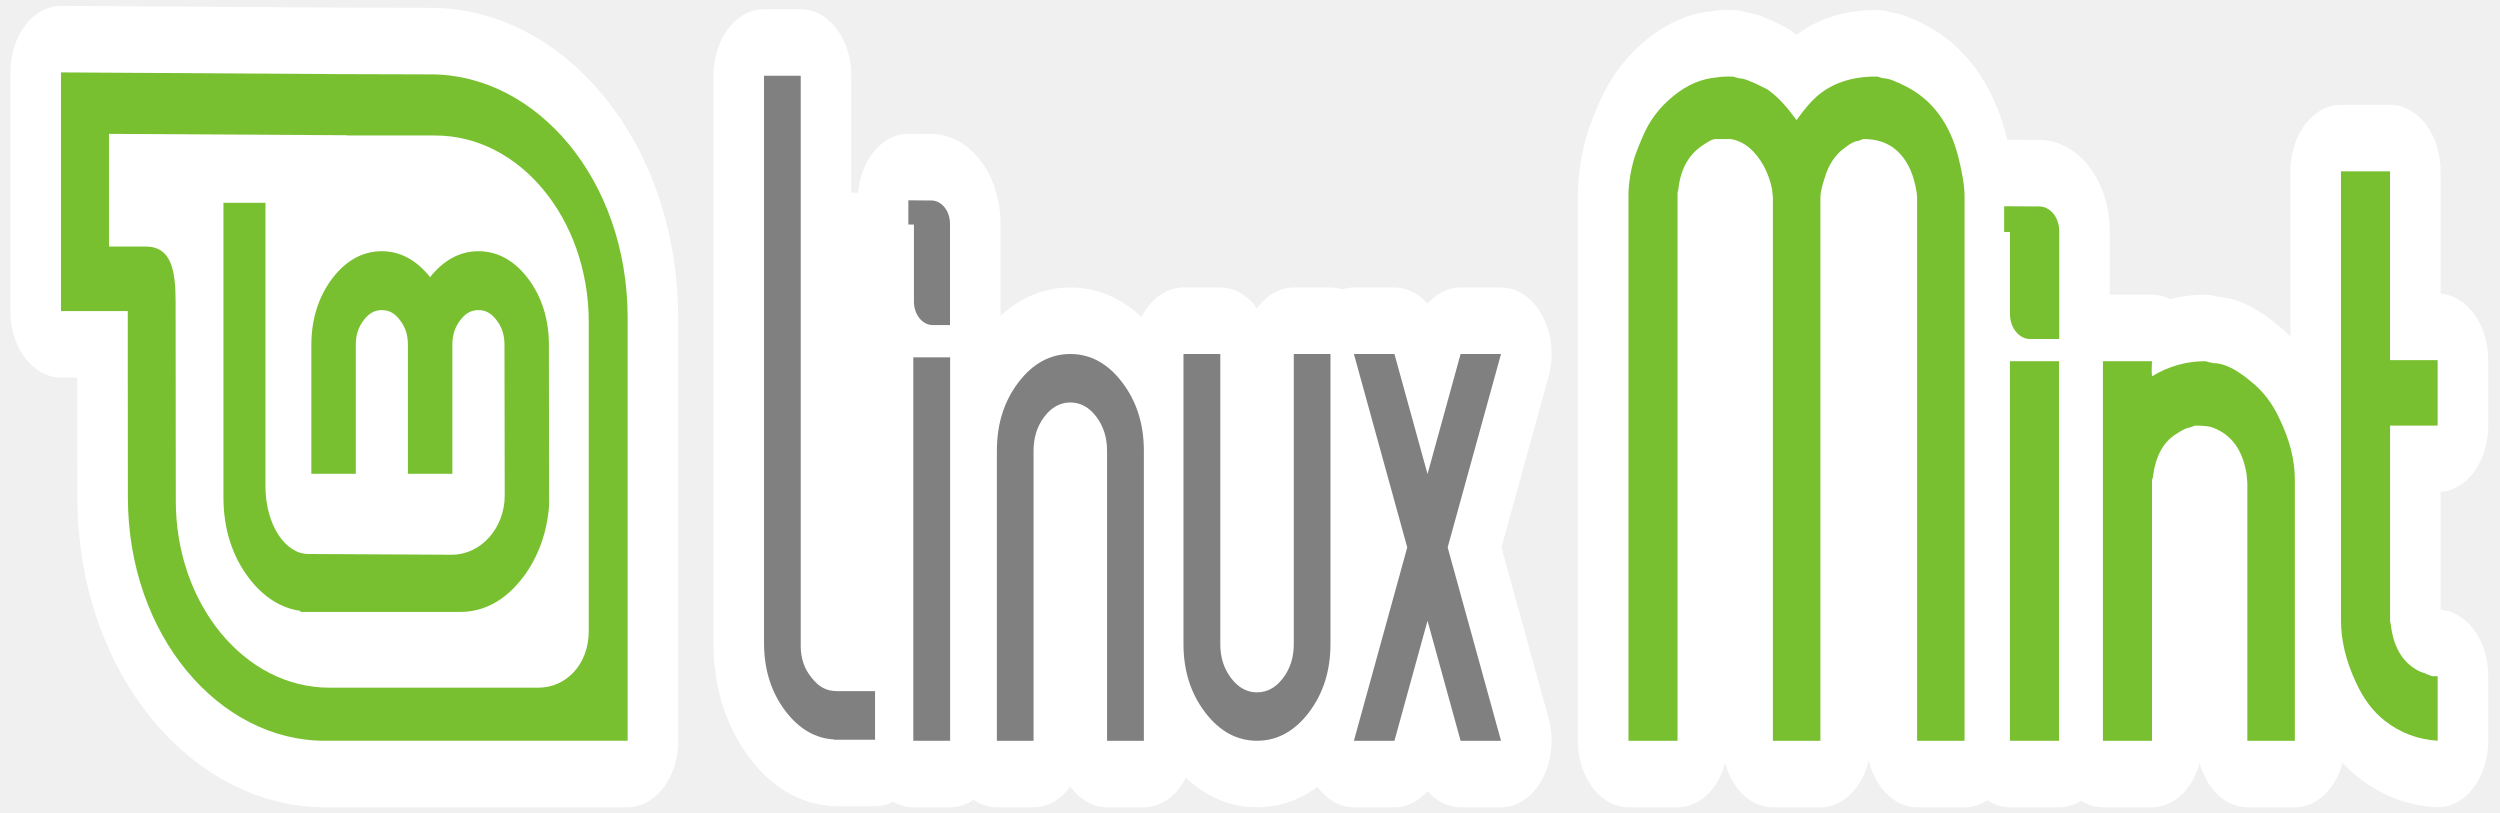
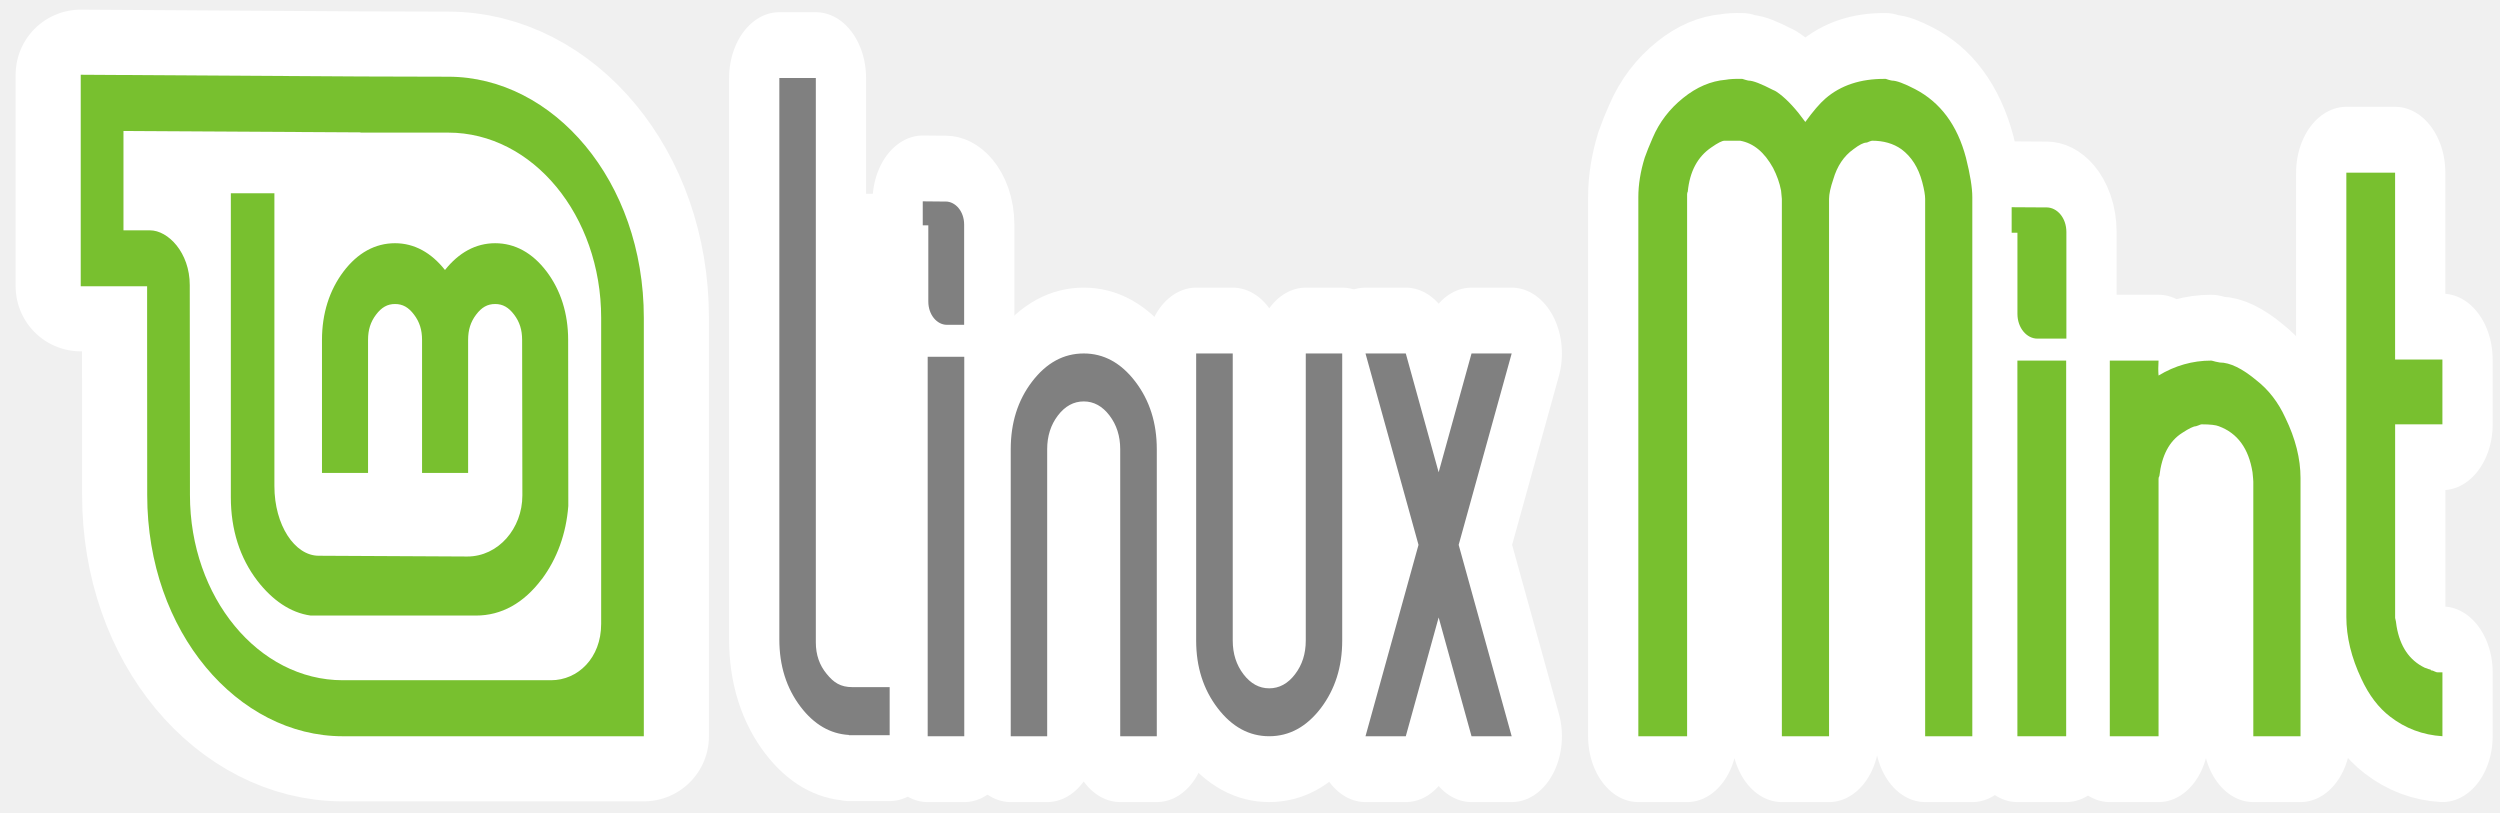
<svg xmlns="http://www.w3.org/2000/svg" xmlns:xlink="http://www.w3.org/1999/xlink" version="1.0" width="240" height="78" id="svg2619">
  <defs id="defs2621">
    <linearGradient id="linearGradient3431">
      <stop id="stop3433" style="stop-color:#3d3d3d;stop-opacity:1" offset="0" />
      <stop id="stop3435" style="stop-color:#000000;stop-opacity:0.114" offset="1" />
    </linearGradient>
    <linearGradient id="linearGradient3312">
      <stop id="stop3314" style="stop-color:#c7f994;stop-opacity:1" offset="0" />
      <stop id="stop3316" style="stop-color:#87cf3e;stop-opacity:1" offset="1" />
    </linearGradient>
    <filter id="filter3291" style="color-interpolation-filters:sRGB">
      <feGaussianBlur id="feGaussianBlur3293" stdDeviation="0.401" />
    </filter>
    <filter id="filter3546" style="color-interpolation-filters:sRGB">
      <feGaussianBlur id="feGaussianBlur3548" stdDeviation="0.16" />
    </filter>
    <linearGradient x1="70.492" y1="416.389" x2="113.642" y2="375.88" id="linearGradient4136" xlink:href="#linearGradient3431" gradientUnits="userSpaceOnUse" gradientTransform="translate(0,80)" spreadMethod="pad" />
    <filter id="filter3469" style="color-interpolation-filters:sRGB">
      <feGaussianBlur id="feGaussianBlur3471" stdDeviation="2.712" />
    </filter>
    <linearGradient x1="61.429" y1="362.143" x2="116.429" y2="408.571" id="linearGradient3538" xlink:href="#linearGradient3312" gradientUnits="userSpaceOnUse" gradientTransform="matrix(2.684162,0,0,2.684162,-89.86586,-904.3234)" />
    <filter id="filter3573" style="color-interpolation-filters:sRGB">
      <feGaussianBlur id="feGaussianBlur3575" stdDeviation="1.628" />
    </filter>
    <filter id="filter3965" style="color-interpolation-filters:sRGB">
      <feGaussianBlur id="feGaussianBlur3967" stdDeviation="2.474" />
    </filter>
    <filter id="filter4006" style="color-interpolation-filters:sRGB">
      <feGaussianBlur id="feGaussianBlur4008" stdDeviation="1.65" />
    </filter>
    <filter id="filter4135" style="color-interpolation-filters:sRGB">
      <feGaussianBlur id="feGaussianBlur4137" stdDeviation="0.747" />
    </filter>
  </defs>
-   <g id="g4341">
-     <g transform="matrix(0.7765903,0,0,1.021742,-364.6108,-110.4989)" id="g4659">
-       <g style="fill:#ffffff;fill-opacity:1;stroke:#ffffff;stroke-width:12.5;stroke-linejoin:round;stroke-miterlimit:4;stroke-dasharray:none;stroke-opacity:1" id="g4645">
-         <path d="m 712.359,177.748 -5.87,0 0,-51.013 c 0,-0.346 -0.115,-0.89 -0.363,-1.599 -0.478,-1.368 -1.336,-2.407 -2.589,-3.116 -1.006,-0.544 -2.226,-0.808 -3.644,-0.808 -0.066,0 -0.181,0.033 -0.363,0.082 -0.181,0.066 -0.297,0.099 -0.363,0.099 -0.346,0 -0.89,0.214 -1.599,0.627 -1.187,0.643 -2.028,1.599 -2.506,2.852 -0.346,0.775 -0.528,1.401 -0.528,1.863 l 0,51.013 -5.87,0 0,-51.013 c 0,-0.05 -0.033,-0.313 -0.099,-0.791 -0.181,-0.725 -0.511,-1.434 -0.989,-2.143 -1.072,-1.484 -2.424,-2.358 -4.105,-2.589 0.181,0 -0.231,0 -1.237,0 -0.066,0 -0.181,0 -0.363,0 -0.181,0 -0.297,0 -0.346,0 -0.297,0 -0.841,0.214 -1.616,0.627 -1.731,0.89 -2.704,2.292 -2.951,4.204 -0.05,0.066 -0.082,0.148 -0.082,0.264 l 0,51.442 -6.067,0 0,-51.178 c 0,-1.187 0.264,-2.44 0.791,-3.743 0.247,-0.544 0.577,-1.154 0.989,-1.88 0.824,-1.484 2.094,-2.753 3.792,-3.792 1.682,-1.039 3.462,-1.616 5.309,-1.731 0.462,-0.066 1.121,-0.099 1.962,-0.082 0.049,-0.017 0.198,0.017 0.445,0.082 0.231,0.049 0.379,0.082 0.445,0.082 0.528,0 1.533,0.297 3.034,0.89 0.231,0.066 0.495,0.181 0.791,0.363 1.022,0.594 2.094,1.484 3.215,2.671 0.956,-1.006 1.781,-1.748 2.506,-2.226 1.896,-1.253 4.369,-1.88 7.387,-1.863 0.066,-0.017 0.214,0.017 0.445,0.082 0.247,0.049 0.396,0.082 0.462,0.082 0.528,0 1.484,0.264 2.852,0.808 3.149,1.253 5.26,3.413 6.331,6.513 0.528,1.599 0.791,2.852 0.791,3.743 l 0,51.178 0,0 0,0 z" id="path4647" style="display:inline;fill:#ffffff;fill-opacity:1;fill-rule:evenodd;stroke:#ffffff;stroke-width:12.5;stroke-linejoin:round;stroke-miterlimit:4;stroke-dasharray:none;stroke-opacity:1" />
-         <polygon points="128.488,40.96 128.488,23.656 128.488,23.656 131.432,23.656 131.432,40.96 " transform="matrix(2.060971,0,0,2.060971,453.1545,93.3311)" id="polygon4649" style="display:inline;fill:#ffffff;fill-opacity:1;fill-rule:evenodd;stroke:#ffffff;stroke-width:6.065;stroke-linejoin:round;stroke-miterlimit:4;stroke-dasharray:none;stroke-opacity:1" />
-         <path d="m 753.183,177.748 -5.87,0 0,-24.171 c 0,-0.115 -0.035,-0.412 -0.099,-0.89 -0.478,-2.259 -1.863,-3.71 -4.188,-4.369 -0.363,-0.115 -1.074,-0.181 -2.143,-0.181 -0.066,0 -0.198,0.033 -0.396,0.099 -0.214,0.066 -0.311,0.082 -0.311,0.082 -0.299,0 -0.876,0.214 -1.698,0.627 -1.616,0.775 -2.556,2.143 -2.852,4.105 -0.066,0.066 -0.101,0.148 -0.101,0.264 l 0,24.435 -6.065,0 0,-35.663 6.065,0 c -0.047,0.546 -0.047,1.006 0,1.418 2.044,-0.94 4.223,-1.418 6.548,-1.418 0.064,0 0.229,0.035 0.544,0.101 0.299,0.047 0.478,0.08 0.528,0.08 1.253,0 2.788,0.561 4.567,1.698 1.502,0.892 2.706,2.077 3.594,3.563 1.253,1.962 1.88,3.875 1.88,5.705 l 0,24.515 -0.002,0 z" id="path4651" style="display:inline;fill:#ffffff;fill-opacity:1;fill-rule:evenodd;stroke:#ffffff;stroke-width:12.5;stroke-linejoin:round;stroke-miterlimit:4;stroke-dasharray:none;stroke-opacity:1" />
-         <path d="m 770.841,148.136 -5.886,0 0,18.384 c 0.066,0.165 0.132,0.445 0.181,0.791 0.429,1.913 1.585,3.217 3.479,3.924 0.412,0.115 0.643,0.181 0.709,0.181 0.066,0 0.082,0.033 0.082,0.082 0,0 0.033,0 0.099,0 0.066,0 0.181,0.033 0.363,0.099 0.165,0.066 0.299,0.082 0.346,0.082 0.066,0 0.165,0 0.313,0 0.148,0 0.247,0 0.313,0 l 0,6.067 c -2.442,-0.117 -4.617,-0.742 -6.513,-1.863 -1.434,-0.841 -2.622,-2.028 -3.563,-3.578 -1.251,-2.011 -1.878,-3.99 -1.878,-5.884 l 0,-42.178 6.065,0 0,17.741 5.886,0 0,6.15 0.002,0 0,0 z" id="path4653" style="display:inline;fill:#ffffff;fill-opacity:1;fill-rule:evenodd;stroke:#ffffff;stroke-width:12.5;stroke-linejoin:round;stroke-miterlimit:4;stroke-dasharray:none;stroke-opacity:1" />
-         <path d="m 720.444,140 c -1.298,0 -2.474,-1 -2.474,-2.351 l 0,-0.579 0,0 0,-7.124 -0.719,0 0,-2.421 3.773,0.018 0.561,0 c 1.316,0 2.474,0.983 2.474,2.334 l 0,10.124 -3.615,0 0,0 0,0 z" id="path4655" style="display:inline;fill:#ffffff;fill-opacity:1;fill-rule:evenodd;stroke:#ffffff;stroke-width:12.5;stroke-linejoin:round;stroke-miterlimit:4;stroke-dasharray:none;stroke-opacity:1" />
-       </g>
-       <rect style="fill:#ffffff;fill-opacity:1;stroke:none;stroke-width:12.5;stroke-linecap:round;stroke-linejoin:round;stroke-miterlimit:4;stroke-dasharray:none;stroke-opacity:1" id="rect4657" width="4.75" height="4.75" x="697.5" y="125" />
+   <g id="g4201">
+     <g transform="matrix(0.7716923,0,0,1.011223,-360.3779,-109.0635)" id="g4645" style="fill:#ffffff;fill-opacity:1;stroke:#ffffff;stroke-width:12.5;stroke-linejoin:round;stroke-miterlimit:4;stroke-dasharray:none;stroke-opacity:1">
+       <path style="display:inline;fill:#ffffff;fill-opacity:1;fill-rule:evenodd;stroke:#ffffff;stroke-width:12.5;stroke-linejoin:round;stroke-miterlimit:4;stroke-dasharray:none;stroke-opacity:1" id="path4647" d="m 712.359,177.748 -5.87,0 0,-51.013 c 0,-0.346 -0.115,-0.89 -0.363,-1.599 -0.478,-1.368 -1.336,-2.407 -2.589,-3.116 -1.006,-0.544 -2.226,-0.808 -3.644,-0.808 -0.066,0 -0.181,0.033 -0.363,0.082 -0.181,0.066 -0.297,0.099 -0.363,0.099 -0.346,0 -0.89,0.214 -1.599,0.627 -1.187,0.643 -2.028,1.599 -2.506,2.852 -0.346,0.775 -0.528,1.401 -0.528,1.863 l 0,51.013 -5.87,0 0,-51.013 c 0,-0.05 -0.033,-0.313 -0.099,-0.791 -0.181,-0.725 -0.511,-1.434 -0.989,-2.143 -1.072,-1.484 -2.424,-2.358 -4.105,-2.589 0.181,0 -0.231,0 -1.237,0 -0.066,0 -0.181,0 -0.363,0 -0.181,0 -0.297,0 -0.346,0 -0.297,0 -0.841,0.214 -1.616,0.627 -1.731,0.89 -2.704,2.292 -2.951,4.204 -0.05,0.066 -0.082,0.148 -0.082,0.264 l 0,51.442 -6.067,0 0,-51.178 c 0,-1.187 0.264,-2.44 0.791,-3.743 0.247,-0.544 0.577,-1.154 0.989,-1.88 0.824,-1.484 2.094,-2.753 3.792,-3.792 1.682,-1.039 3.462,-1.616 5.309,-1.731 0.462,-0.066 1.121,-0.099 1.962,-0.082 0.049,-0.017 0.198,0.017 0.445,0.082 0.231,0.049 0.379,0.082 0.445,0.082 0.528,0 1.533,0.297 3.034,0.89 0.231,0.066 0.495,0.181 0.791,0.363 1.022,0.594 2.094,1.484 3.215,2.671 0.956,-1.006 1.781,-1.748 2.506,-2.226 1.896,-1.253 4.369,-1.88 7.387,-1.863 0.066,-0.017 0.214,0.017 0.445,0.082 0.247,0.049 0.396,0.082 0.462,0.082 0.528,0 1.484,0.264 2.852,0.808 3.149,1.253 5.26,3.413 6.331,6.513 0.528,1.599 0.791,2.852 0.791,3.743 l 0,51.178 0,0 0,0 z" />
+       <polygon style="display:inline;fill:#ffffff;fill-opacity:1;fill-rule:evenodd;stroke:#ffffff;stroke-width:6.065;stroke-linejoin:round;stroke-miterlimit:4;stroke-dasharray:none;stroke-opacity:1" id="polygon4649" transform="matrix(2.060971,0,0,2.060971,453.1545,93.3311)" points="131.432,23.656 131.432,40.96 128.488,40.96 128.488,23.656 128.488,23.656 " />
+       <path style="display:inline;fill:#ffffff;fill-opacity:1;fill-rule:evenodd;stroke:#ffffff;stroke-width:12.5;stroke-linejoin:round;stroke-miterlimit:4;stroke-dasharray:none;stroke-opacity:1" id="path4651" d="m 753.183,177.748 -5.87,0 0,-24.171 c 0,-0.115 -0.035,-0.412 -0.099,-0.89 -0.478,-2.259 -1.863,-3.71 -4.188,-4.369 -0.363,-0.115 -1.074,-0.181 -2.143,-0.181 -0.066,0 -0.198,0.033 -0.396,0.099 -0.214,0.066 -0.311,0.082 -0.311,0.082 -0.299,0 -0.876,0.214 -1.698,0.627 -1.616,0.775 -2.556,2.143 -2.852,4.105 -0.066,0.066 -0.101,0.148 -0.101,0.264 l 0,24.435 -6.065,0 0,-35.663 6.065,0 c -0.047,0.546 -0.047,1.006 0,1.418 2.044,-0.94 4.223,-1.418 6.548,-1.418 0.064,0 0.229,0.035 0.544,0.101 0.299,0.047 0.478,0.08 0.528,0.08 1.253,0 2.788,0.561 4.567,1.698 1.502,0.892 2.706,2.077 3.594,3.563 1.253,1.962 1.88,3.875 1.88,5.705 l 0,24.515 -0.002,0 z" />
+       <path style="display:inline;fill:#ffffff;fill-opacity:1;fill-rule:evenodd;stroke:#ffffff;stroke-width:12.5;stroke-linejoin:round;stroke-miterlimit:4;stroke-dasharray:none;stroke-opacity:1" id="path4653" d="m 770.841,148.136 -5.886,0 0,18.384 c 0.066,0.165 0.132,0.445 0.181,0.791 0.429,1.913 1.585,3.217 3.479,3.924 0.412,0.115 0.643,0.181 0.709,0.181 0.066,0 0.082,0.033 0.082,0.082 0,0 0.033,0 0.099,0 0.066,0 0.181,0.033 0.363,0.099 0.165,0.066 0.299,0.082 0.346,0.082 0.066,0 0.165,0 0.313,0 0.148,0 0.247,0 0.313,0 l 0,6.067 c -2.442,-0.117 -4.617,-0.742 -6.513,-1.863 -1.434,-0.841 -2.622,-2.028 -3.563,-3.578 -1.251,-2.011 -1.878,-3.99 -1.878,-5.884 l 0,-42.178 6.065,0 0,17.741 5.886,0 0,6.15 0.002,0 0,0 z" />
+       <path style="display:inline;fill:#ffffff;fill-opacity:1;fill-rule:evenodd;stroke:#ffffff;stroke-width:12.5;stroke-linejoin:round;stroke-miterlimit:4;stroke-dasharray:none;stroke-opacity:1" id="path4655" d="m 720.444,140 c -1.298,0 -2.474,-1 -2.474,-2.351 l 0,-0.579 0,0 0,-7.124 -0.719,0 0,-2.421 3.773,0.018 0.561,0 c 1.316,0 2.474,0.983 2.474,2.334 l 0,10.124 -3.615,0 0,0 0,0 z" />
    </g>
-     <rect y="43.75" x="208.5" height="26" width="5.25" id="rect3428" style="fill:#ffffff;fill-opacity:1;stroke:none;stroke-width:22;stroke-linecap:round;stroke-linejoin:round;stroke-miterlimit:4;stroke-dasharray:none;stroke-opacity:1" />
+     <rect y="17.339" x="177.877" height="52.47" width="4.666" id="rect4657" style="fill:#ffffff;fill-opacity:1;stroke:none;stroke-width:12.5;stroke-linecap:round;stroke-linejoin:round;stroke-miterlimit:4;stroke-dasharray:none;stroke-opacity:1" />
+     <rect y="43.667" x="209.333" height="26" width="5" id="rect3392" style="fill:#ffffff;fill-opacity:1;stroke:none;stroke-width:12.5;stroke-linecap:round;stroke-linejoin:round;stroke-miterlimit:4;stroke-dasharray:none;stroke-opacity:1" />
  </g>
-   <g id="g4670" transform="matrix(0.7765903,0,0,1.021742,-364.6108,-110.4989)">
+   <g id="g4670" transform="matrix(0.7716923,0,0,1.011223,-360.3779,-109.0635)">
    <g style="fill:#ffffff;fill-opacity:1;stroke:#ffffff;stroke-width:12.5;stroke-linejoin:round;stroke-miterlimit:4;stroke-dasharray:none;stroke-opacity:1" id="g4631">
-       <polygon points="64.168,23.48 64.168,23.48 66.376,23.48 66.376,40.96 64.168,40.96 " transform="matrix(2.060971,0,0,2.060971,450.1545,93.3311)" id="polygon4633" style="display:inline;fill:#ffffff;fill-opacity:1;fill-rule:evenodd;stroke:#ffffff;stroke-width:6.065;stroke-linejoin:round;stroke-miterlimit:4;stroke-dasharray:none;stroke-opacity:1" />
+       <polygon points="64.168,23.48 66.376,23.48 66.376,40.96 64.168,40.96 64.168,23.48 " transform="matrix(2.060971,0,0,2.060971,450.1545,93.3311)" id="polygon4633" style="display:inline;fill:#ffffff;fill-opacity:1;fill-rule:evenodd;stroke:#ffffff;stroke-width:6.065;stroke-linejoin:round;stroke-miterlimit:4;stroke-dasharray:none;stroke-opacity:1" />
      <path d="m 610.905,177.748 -4.551,0 0,-27.254 c 0,-1.237 -0.445,-2.308 -1.336,-3.199 -0.89,-0.89 -1.962,-1.333 -3.199,-1.333 -1.253,0 -2.325,0.445 -3.215,1.333 -0.89,0.89 -1.336,1.962 -1.336,3.199 l 0,27.254 -4.534,0 0,-27.254 c 0,-2.49 0.874,-4.633 2.655,-6.412 1.781,-1.781 3.924,-2.673 6.43,-2.673 2.49,0 4.633,0.892 6.414,2.673 1.781,1.779 2.671,3.922 2.671,6.412 l 0,27.254 0,0 z" id="path4635" style="display:inline;fill:#ffffff;fill-opacity:1;fill-rule:evenodd;stroke:#ffffff;stroke-width:12.5;stroke-linejoin:round;stroke-miterlimit:4;stroke-dasharray:none;stroke-opacity:1" />
      <path d="m 633.971,168.662 c 0,2.506 -0.89,4.633 -2.655,6.414 -1.781,1.779 -3.924,2.671 -6.43,2.671 -2.49,0 -4.633,-0.892 -6.414,-2.671 -1.781,-1.781 -2.671,-3.908 -2.671,-6.414 l 0,-27.252 4.551,0 0,27.254 c 0,1.253 0.445,2.308 1.336,3.199 0.89,0.892 1.962,1.336 3.199,1.336 1.253,0 2.325,-0.445 3.215,-1.336 0.89,-0.89 1.335,-1.943 1.335,-3.199 l 0,-27.254 4.534,0 0,27.252 0,0 z" id="path4637" style="display:inline;fill:#ffffff;fill-opacity:1;fill-rule:evenodd;stroke:#ffffff;stroke-width:12.5;stroke-linejoin:round;stroke-miterlimit:4;stroke-dasharray:none;stroke-opacity:1" />
-       <polygon points="89.624,40.96 92.824,32.144 89.624,23.328 92.056,23.328 94.04,28.8 96.024,23.328 98.448,23.328 95.248,32.144 98.448,40.96 98.448,40.96 96.024,40.96 94.04,35.488 92.056,40.96 " transform="matrix(2.060971,0,0,2.060971,452.1545,93.3311)" id="polygon4639" style="display:inline;fill:#ffffff;fill-opacity:1;fill-rule:evenodd;stroke:#ffffff;stroke-width:6.065;stroke-linejoin:round;stroke-miterlimit:4;stroke-dasharray:none;stroke-opacity:1" />
+       <polygon points="92.056,40.96 89.624,40.96 92.824,32.144 89.624,23.328 92.056,23.328 94.04,28.8 96.024,23.328 98.448,23.328 95.248,32.144 98.448,40.96 98.448,40.96 96.024,40.96 94.04,35.488 " transform="matrix(2.060971,0,0,2.060971,452.1545,93.3311)" id="polygon4639" style="display:inline;fill:#ffffff;fill-opacity:1;fill-rule:evenodd;stroke:#ffffff;stroke-width:6.065;stroke-linejoin:round;stroke-miterlimit:4;stroke-dasharray:none;stroke-opacity:1" />
      <path d="m 584.789,138.689 c -1.22,0 -2.308,-0.94 -2.308,-2.209 l 0,-0.544 0,0 0,-6.694 -0.692,0 0,-2.275 2.313,0.017 0.528,0 c 1.22,0 2.308,0.923 2.308,2.193 l 0,9.513 -2.148,0 0,0 0,0 z" id="path4641" style="display:inline;fill:#ffffff;fill-opacity:1;fill-rule:evenodd;stroke:#ffffff;stroke-width:12.5;stroke-linejoin:round;stroke-miterlimit:4;stroke-dasharray:none;stroke-opacity:1" />
      <path d="m 563.948,115.26 0,53.287 c 0,2.506 0.878,4.638 2.659,6.419 1.673,1.671 3.677,2.557 5.989,2.659 l 0,0.027 0.457,0 4.62,0 0,-4.566 -4.62,0 c -1.484,0 -2.333,-0.421 -3.223,-1.262 -0.89,-0.822 -1.343,-1.811 -1.343,-2.981 l 0,-53.582 -4.539,0 z" id="path4643" style="display:inline;fill:#ffffff;fill-opacity:1;fill-rule:evenodd;stroke:#ffffff;stroke-width:12.5;stroke-linejoin:round;stroke-miterlimit:4;stroke-dasharray:none;stroke-opacity:1" />
    </g>
    <rect y="126.25" x="573.25" height="41.5" width="4" id="rect4668" style="fill:#ffffff;fill-opacity:1;stroke:none;stroke-width:12.5;stroke-linecap:round;stroke-linejoin:round;stroke-miterlimit:4;stroke-dasharray:none;stroke-opacity:1" />
  </g>
-   <g id="g4437" transform="matrix(0.7765903,0,0,1.021742,-364.6108,-110.4989)">
-     <path d="m 509.64,177.748 c -13.026,0 -24.33,-9.875 -24.33,-22.889 l -0.012,-13.456 0,-4.03 -8.258,0 0,-22.424 34.826,0.164 10.894,0.023 c 13.038,0 24.33,9.863 24.33,22.889 l 0,39.722 -37.45,0 0,0 0,0 z" id="path4403" style="display:inline;overflow:visible;visibility:visible;opacity:1;fill:#ffffff;fill-opacity:1;fill-rule:evenodd;stroke:#ffffff;stroke-width:12.5;stroke-linejoin:round;stroke-miterlimit:4;stroke-dasharray:none;stroke-opacity:1;marker:none;enable-background:accumulate" />
-     <path style="display:inline;overflow:visible;visibility:visible;opacity:1;fill:#78c02f;fill-opacity:1;fill-rule:evenodd;stroke:none;stroke-width:0;stroke-miterlimit:4;stroke-dasharray:none;marker:none;enable-background:accumulate" id="path3543" d="m 509.64,177.748 c -13.026,0 -24.33,-9.875 -24.33,-22.889 l -0.012,-13.456 0,-4.03 -8.258,0 0,-22.424 34.826,0.164 10.894,0.023 c 13.038,0 24.33,9.863 24.33,22.889 l 0,39.722 -37.45,0 0,0 0,0 z" />
-     <path style="display:inline;fill:#ffffff;fill-opacity:1;fill-rule:evenodd" id="path2576" d="m 542.283,167.432 c 0,-8.636 0,-29.007 0,-29.007 0,-9.691 -8.499,-17.547 -18.984,-17.547 l -10.883,0 0,-0.023 -29.435,-0.129 0,10.584 c 0,0 2.403,0 4.518,0 3.154,0 3.711,2.177 3.711,5.191 l 0.023,18.711 c 0,9.691 8.499,17.547 18.973,17.547 l 25.861,0 c 3.315,0 6.216,-2.1 6.216,-5.326 z" />
-     <path style="display:inline;overflow:visible;visibility:visible;fill:#78c02f;fill-opacity:1;fill-rule:evenodd;stroke:none;stroke-width:4.767;marker:none;enable-background:accumulate" id="path2620" d="m 516.7,131.751 c -2.36,0 -4.457,0.876 -6.142,2.578 -1.684,1.701 -2.568,3.825 -2.568,6.221 l 0,12.114 5.495,0 0,-12.114 c 0,-0.919 0.3,-1.637 0.956,-2.299 0.658,-0.665 1.355,-0.966 2.26,-0.966 0.924,0 1.61,0.299 2.27,0.966 0.656,0.663 0.956,1.381 0.956,2.299 l 0,12.114 5.495,0 0,-12.114 c 0,-0.919 0.3,-1.637 0.956,-2.299 0.659,-0.666 1.346,-0.966 2.27,-0.966 0.905,0 1.602,0.301 2.26,0.966 0.656,0.663 0.956,1.381 0.956,2.299 l 0.03,14.155 c 0,3.019 -2.876,5.564 -6.57,5.564 l -17.718,-0.07 c -2.851,0 -5.286,-2.775 -5.286,-6.341 l 0,-26.656 -5.196,0 0,27.681 c 0,2.937 1.075,5.512 3.165,7.595 1.787,1.764 3.936,2.808 6.351,3.066 l 0,0.1 19.729,0 c 3.032,0 5.695,-1.127 7.844,-3.315 l 0.01,0 c 1.827,-1.878 2.896,-4.127 3.155,-6.659 l -0.02,-15.12 c 0,-2.397 -0.884,-4.52 -2.568,-6.221 -1.685,-1.702 -3.782,-2.578 -6.142,-2.578 -2.317,0 -4.343,0.861 -5.982,2.439 -1.634,-1.575 -3.647,-2.439 -5.963,-2.439 z" />
-   </g>
-   <g id="g4623" transform="matrix(0.7765903,0,0,1.021742,-364.6108,-110.4989)">
-     <polygon points="64.168,23.48 64.168,23.48 66.376,23.48 66.376,40.96 64.168,40.96 " transform="matrix(2.060971,0,0,2.060971,450.1545,93.3311)" id="polygon2586" style="display:inline;fill:#808080;fill-opacity:1;fill-rule:evenodd;stroke:#78c02f;stroke-width:0;stroke-miterlimit:4;stroke-dasharray:none;stroke-opacity:1" />
+   <g id="g4623" transform="matrix(0.7716923,0,0,1.011223,-360.3779,-109.0635)">
+     <polygon points="64.168,23.48 66.376,23.48 66.376,40.96 64.168,40.96 64.168,23.48 " transform="matrix(2.060971,0,0,2.060971,450.1545,93.3311)" id="polygon2586" style="display:inline;fill:#808080;fill-opacity:1;fill-rule:evenodd;stroke:#78c02f;stroke-width:0;stroke-miterlimit:4;stroke-dasharray:none;stroke-opacity:1" />
    <path d="m 610.905,177.748 -4.551,0 0,-27.254 c 0,-1.237 -0.445,-2.308 -1.336,-3.199 -0.89,-0.89 -1.962,-1.333 -3.199,-1.333 -1.253,0 -2.325,0.445 -3.215,1.333 -0.89,0.89 -1.336,1.962 -1.336,3.199 l 0,27.254 -4.534,0 0,-27.254 c 0,-2.49 0.874,-4.633 2.655,-6.412 1.781,-1.781 3.924,-2.673 6.43,-2.673 2.49,0 4.633,0.892 6.414,2.673 1.781,1.779 2.671,3.922 2.671,6.412 l 0,27.254 0,0 z" id="path2588" style="display:inline;fill:#808080;fill-opacity:1;fill-rule:evenodd;stroke:#78c02f;stroke-width:0;stroke-miterlimit:4;stroke-dasharray:none;stroke-opacity:1" />
    <path d="m 633.971,168.662 c 0,2.506 -0.89,4.633 -2.655,6.414 -1.781,1.779 -3.924,2.671 -6.43,2.671 -2.49,0 -4.633,-0.892 -6.414,-2.671 -1.781,-1.781 -2.671,-3.908 -2.671,-6.414 l 0,-27.252 4.551,0 0,27.254 c 0,1.253 0.445,2.308 1.336,3.199 0.89,0.892 1.962,1.336 3.199,1.336 1.253,0 2.325,-0.445 3.215,-1.336 0.89,-0.89 1.335,-1.943 1.335,-3.199 l 0,-27.254 4.534,0 0,27.252 0,0 z" id="path2590" style="display:inline;fill:#808080;fill-opacity:1;fill-rule:evenodd;stroke:#78c02f;stroke-width:0;stroke-miterlimit:4;stroke-dasharray:none;stroke-opacity:1" />
-     <polygon points="89.624,40.96 92.824,32.144 89.624,23.328 92.056,23.328 94.04,28.8 96.024,23.328 98.448,23.328 95.248,32.144 98.448,40.96 98.448,40.96 96.024,40.96 94.04,35.488 92.056,40.96 " transform="matrix(2.060971,0,0,2.060971,452.1545,93.3311)" id="polygon2592" style="display:inline;fill:#808080;fill-opacity:1;fill-rule:evenodd;stroke:#78c02f;stroke-width:0;stroke-miterlimit:4;stroke-dasharray:none;stroke-opacity:1" />
+     <polygon points="92.056,40.96 89.624,40.96 92.824,32.144 89.624,23.328 92.056,23.328 94.04,28.8 96.024,23.328 98.448,23.328 95.248,32.144 98.448,40.96 98.448,40.96 96.024,40.96 94.04,35.488 " transform="matrix(2.060971,0,0,2.060971,452.1545,93.3311)" id="polygon2592" style="display:inline;fill:#808080;fill-opacity:1;fill-rule:evenodd;stroke:#78c02f;stroke-width:0;stroke-miterlimit:4;stroke-dasharray:none;stroke-opacity:1" />
    <path d="m 584.789,138.689 c -1.22,0 -2.308,-0.94 -2.308,-2.209 l 0,-0.544 0,0 0,-6.694 -0.692,0 0,-2.275 2.313,0.017 0.528,0 c 1.22,0 2.308,0.923 2.308,2.193 l 0,9.513 -2.148,0 0,0 0,0 z" id="path2602" style="display:inline;fill:#808080;fill-opacity:1;fill-rule:evenodd;stroke:#78c02f;stroke-width:0;stroke-miterlimit:4;stroke-dasharray:none;stroke-opacity:1" />
    <path d="m 563.948,115.26 0,53.287 c 0,2.506 0.878,4.638 2.659,6.419 1.673,1.671 3.677,2.557 5.989,2.659 l 0,0.027 0.457,0 4.62,0 0,-4.566 -4.62,0 c -1.484,0 -2.333,-0.421 -3.223,-1.262 -0.89,-0.822 -1.343,-1.811 -1.343,-2.981 l 0,-53.582 -4.539,0 z" id="polygon3803" style="display:inline;fill:#808080;fill-opacity:1;fill-rule:evenodd;stroke:#78c02f;stroke-width:0;stroke-miterlimit:4;stroke-dasharray:none;stroke-opacity:1" />
  </g>
-   <g id="g4587" style="fill:#78c02f;fill-opacity:1;stroke:none" transform="matrix(0.7765903,0,0,1.021742,-364.6108,-110.4989)">
+   <g id="g4587" style="fill:#78c02f;fill-opacity:1;stroke:none" transform="matrix(0.7716923,0,0,1.011223,-360.3779,-109.0635)">
    <path style="display:inline;fill:#78c02f;fill-opacity:1;fill-rule:evenodd;stroke:none" id="path2594" d="m 712.359,177.748 -5.87,0 0,-51.013 c 0,-0.346 -0.115,-0.89 -0.363,-1.599 -0.478,-1.368 -1.336,-2.407 -2.589,-3.116 -1.006,-0.544 -2.226,-0.808 -3.644,-0.808 -0.066,0 -0.181,0.033 -0.363,0.082 -0.181,0.066 -0.297,0.099 -0.363,0.099 -0.346,0 -0.89,0.214 -1.599,0.627 -1.187,0.643 -2.028,1.599 -2.506,2.852 -0.346,0.775 -0.528,1.401 -0.528,1.863 l 0,51.013 -5.87,0 0,-51.013 c 0,-0.05 -0.033,-0.313 -0.099,-0.791 -0.181,-0.725 -0.511,-1.434 -0.989,-2.143 -1.072,-1.484 -2.424,-2.358 -4.105,-2.589 0.181,0 -0.231,0 -1.237,0 -0.066,0 -0.181,0 -0.363,0 -0.181,0 -0.297,0 -0.346,0 -0.297,0 -0.841,0.214 -1.616,0.627 -1.731,0.89 -2.704,2.292 -2.951,4.204 -0.05,0.066 -0.082,0.148 -0.082,0.264 l 0,51.442 -6.067,0 0,-51.178 c 0,-1.187 0.264,-2.44 0.791,-3.743 0.247,-0.544 0.577,-1.154 0.989,-1.88 0.824,-1.484 2.094,-2.753 3.792,-3.792 1.682,-1.039 3.462,-1.616 5.309,-1.731 0.462,-0.066 1.121,-0.099 1.962,-0.082 0.049,-0.017 0.198,0.017 0.445,0.082 0.231,0.049 0.379,0.082 0.445,0.082 0.528,0 1.533,0.297 3.034,0.89 0.231,0.066 0.495,0.181 0.791,0.363 1.022,0.594 2.094,1.484 3.215,2.671 0.956,-1.006 1.781,-1.748 2.506,-2.226 1.896,-1.253 4.369,-1.88 7.387,-1.863 0.066,-0.017 0.214,0.017 0.445,0.082 0.247,0.049 0.396,0.082 0.462,0.082 0.528,0 1.484,0.264 2.852,0.808 3.149,1.253 5.26,3.413 6.331,6.513 0.528,1.599 0.791,2.852 0.791,3.743 l 0,51.178 0,0 0,0 z" />
-     <polygon style="display:inline;fill:#78c02f;fill-opacity:1;fill-rule:evenodd;stroke:none" id="polygon2596" transform="matrix(2.060971,0,0,2.060971,453.1545,93.3311)" points="128.488,40.96 128.488,23.656 128.488,23.656 131.432,23.656 131.432,40.96 " />
+     <polygon style="display:inline;fill:#78c02f;fill-opacity:1;fill-rule:evenodd;stroke:none" id="polygon2596" transform="matrix(2.060971,0,0,2.060971,453.1545,93.3311)" points="128.488,23.656 128.488,23.656 131.432,23.656 131.432,40.96 128.488,40.96 " />
    <path style="display:inline;fill:#78c02f;fill-opacity:1;fill-rule:evenodd;stroke:none" id="path2598" d="m 753.183,177.748 -5.87,0 0,-24.171 c 0,-0.115 -0.035,-0.412 -0.099,-0.89 -0.478,-2.259 -1.863,-3.71 -4.188,-4.369 -0.363,-0.115 -1.074,-0.181 -2.143,-0.181 -0.066,0 -0.198,0.033 -0.396,0.099 -0.214,0.066 -0.311,0.082 -0.311,0.082 -0.299,0 -0.876,0.214 -1.698,0.627 -1.616,0.775 -2.556,2.143 -2.852,4.105 -0.066,0.066 -0.101,0.148 -0.101,0.264 l 0,24.435 -6.065,0 0,-35.663 6.065,0 c -0.047,0.546 -0.047,1.006 0,1.418 2.044,-0.94 4.223,-1.418 6.548,-1.418 0.064,0 0.229,0.035 0.544,0.101 0.299,0.047 0.478,0.08 0.528,0.08 1.253,0 2.788,0.561 4.567,1.698 1.502,0.892 2.706,2.077 3.594,3.563 1.253,1.962 1.88,3.875 1.88,5.705 l 0,24.515 -0.002,0 z" />
    <path style="display:inline;fill:#78c02f;fill-opacity:1;fill-rule:evenodd;stroke:none" id="path2600" d="m 770.841,148.136 -5.886,0 0,18.384 c 0.066,0.165 0.132,0.445 0.181,0.791 0.429,1.913 1.585,3.217 3.479,3.924 0.412,0.115 0.643,0.181 0.709,0.181 0.066,0 0.082,0.033 0.082,0.082 0,0 0.033,0 0.099,0 0.066,0 0.181,0.033 0.363,0.099 0.165,0.066 0.299,0.082 0.346,0.082 0.066,0 0.165,0 0.313,0 0.148,0 0.247,0 0.313,0 l 0,6.067 c -2.442,-0.117 -4.617,-0.742 -6.513,-1.863 -1.434,-0.841 -2.622,-2.028 -3.563,-3.578 -1.251,-2.011 -1.878,-3.99 -1.878,-5.884 l 0,-42.178 6.065,0 0,17.741 5.886,0 0,6.15 0.002,0 0,0 z" />
    <path style="display:inline;fill:#78c02f;fill-opacity:1;fill-rule:evenodd;stroke:none" id="path2604" d="m 720.444,140 c -1.298,0 -2.474,-1 -2.474,-2.351 l 0,-0.579 0,0 0,-7.124 -0.719,0 0,-2.421 3.773,0.018 0.561,0 c 1.316,0 2.474,0.983 2.474,2.334 l 0,10.124 -3.615,0 0,0 0,0 z" />
  </g>
+   <g id="layer1" style="display:inline">
+     <path style="display:inline;overflow:visible;visibility:visible;fill:#ffffff;fill-opacity:1;fill-rule:evenodd;stroke:#ffffff;stroke-width:12.5;stroke-linejoin:round;stroke-miterlimit:4;stroke-dasharray:none;stroke-opacity:1;marker:none;enable-background:accumulate" d="m 32.907,70.68 c -10.052,0 -18.775,-9.986 -18.775,-23.146 l -0.009,-15.98 0,-4.075 -6.373,0 0,-20.303 26.875,0.166 8.407,0.024 c 10.061,0 18.775,9.974 18.775,23.146 l 0,40.168 -28.9,0 0,0 0,0 z" id="path4248" />
+   </g>
+   <g id="layer2" style="display:inline">
+     <g id="g4238" transform="matrix(0.7716923,0,0,1.011223,1.38352,-0.864182)">
+       <path style="display:inline;overflow:visible;visibility:visible;fill:#78c02f;fill-opacity:1;fill-rule:evenodd;stroke:none;stroke-width:1;marker:none;enable-background:accumulate" id="path4130" d="m 47.345,23.944 c -2.461,0 -4.648,0.914 -6.405,2.689 -1.756,1.774 -2.678,3.989 -2.678,6.488 l 0,12.634 5.731,0 0,-12.634 c 0,-0.958 0.313,-1.707 0.997,-2.398 0.686,-0.693 1.413,-1.007 2.357,-1.007 0.963,0 1.679,0.312 2.367,1.007 0.684,0.691 0.997,1.44 0.997,2.398 l 0,12.634 5.731,0 0,-12.634 c 0,-0.958 0.313,-1.707 0.997,-2.398 0.688,-0.695 1.404,-1.007 2.367,-1.007 0.944,0 1.67,0.314 2.357,1.007 0.684,0.691 0.997,1.44 0.997,2.398 l 0.031,14.763 c 0,3.149 -2.999,5.803 -6.852,5.803 L 37.856,53.614 c -2.973,0 -5.513,-2.894 -5.513,-6.613 l 0,-27.8 -5.419,0 0,28.869 c 0,3.063 1.121,5.749 3.301,7.921 1.864,1.84 4.105,3.032 6.623,3.301 l 20.576,-5e-5 c 3.162,0 5.94,-1.176 8.181,-3.457 l 0.01,0 c 1.906,-1.958 3.02,-4.305 3.291,-6.945 L 68.886,33.121 c 0,-2.499 -0.922,-4.714 -2.678,-6.488 -1.757,-1.775 -3.944,-2.689 -6.405,-2.689 -2.416,0 -4.53,0.898 -6.239,2.543 -1.704,-1.642 -3.804,-2.543 -6.218,-2.543 z" />
+       <path style="display:inline;overflow:visible;visibility:visible;fill:#78c02f;fill-opacity:1;fill-rule:evenodd;stroke:none;stroke-width:1;marker:none;enable-background:accumulate" id="path6141" d="m 40.85,70.75 c -13.026,0 -24.33,-9.875 -24.33,-22.889 l -0.012,-15.802 0,-4.03 -8.258,0 0,-20.078 34.826,0.164 10.894,0.023 c 13.038,0 24.33,9.863 24.33,22.889 l 0,39.722 -37.45,0 0,0 0,0 z M 72.993,60.094 c 0,-8.653 0,-29.067 0,-29.067 0,-9.711 -8.516,-17.583 -19.024,-17.583 l -10.906,0 0,-0.023 -29.496,-0.129 0,9.43 c 0,0 1.185,0 3.304,0 2.243,0 4.943,2.108 4.943,5.202 l 0.023,19.925 c 0,9.711 8.516,17.583 19.012,17.583 l 25.914,0 c 3.322,0 6.229,-2.104 6.229,-5.337 z" />
+     </g>
+   </g>
</svg>
